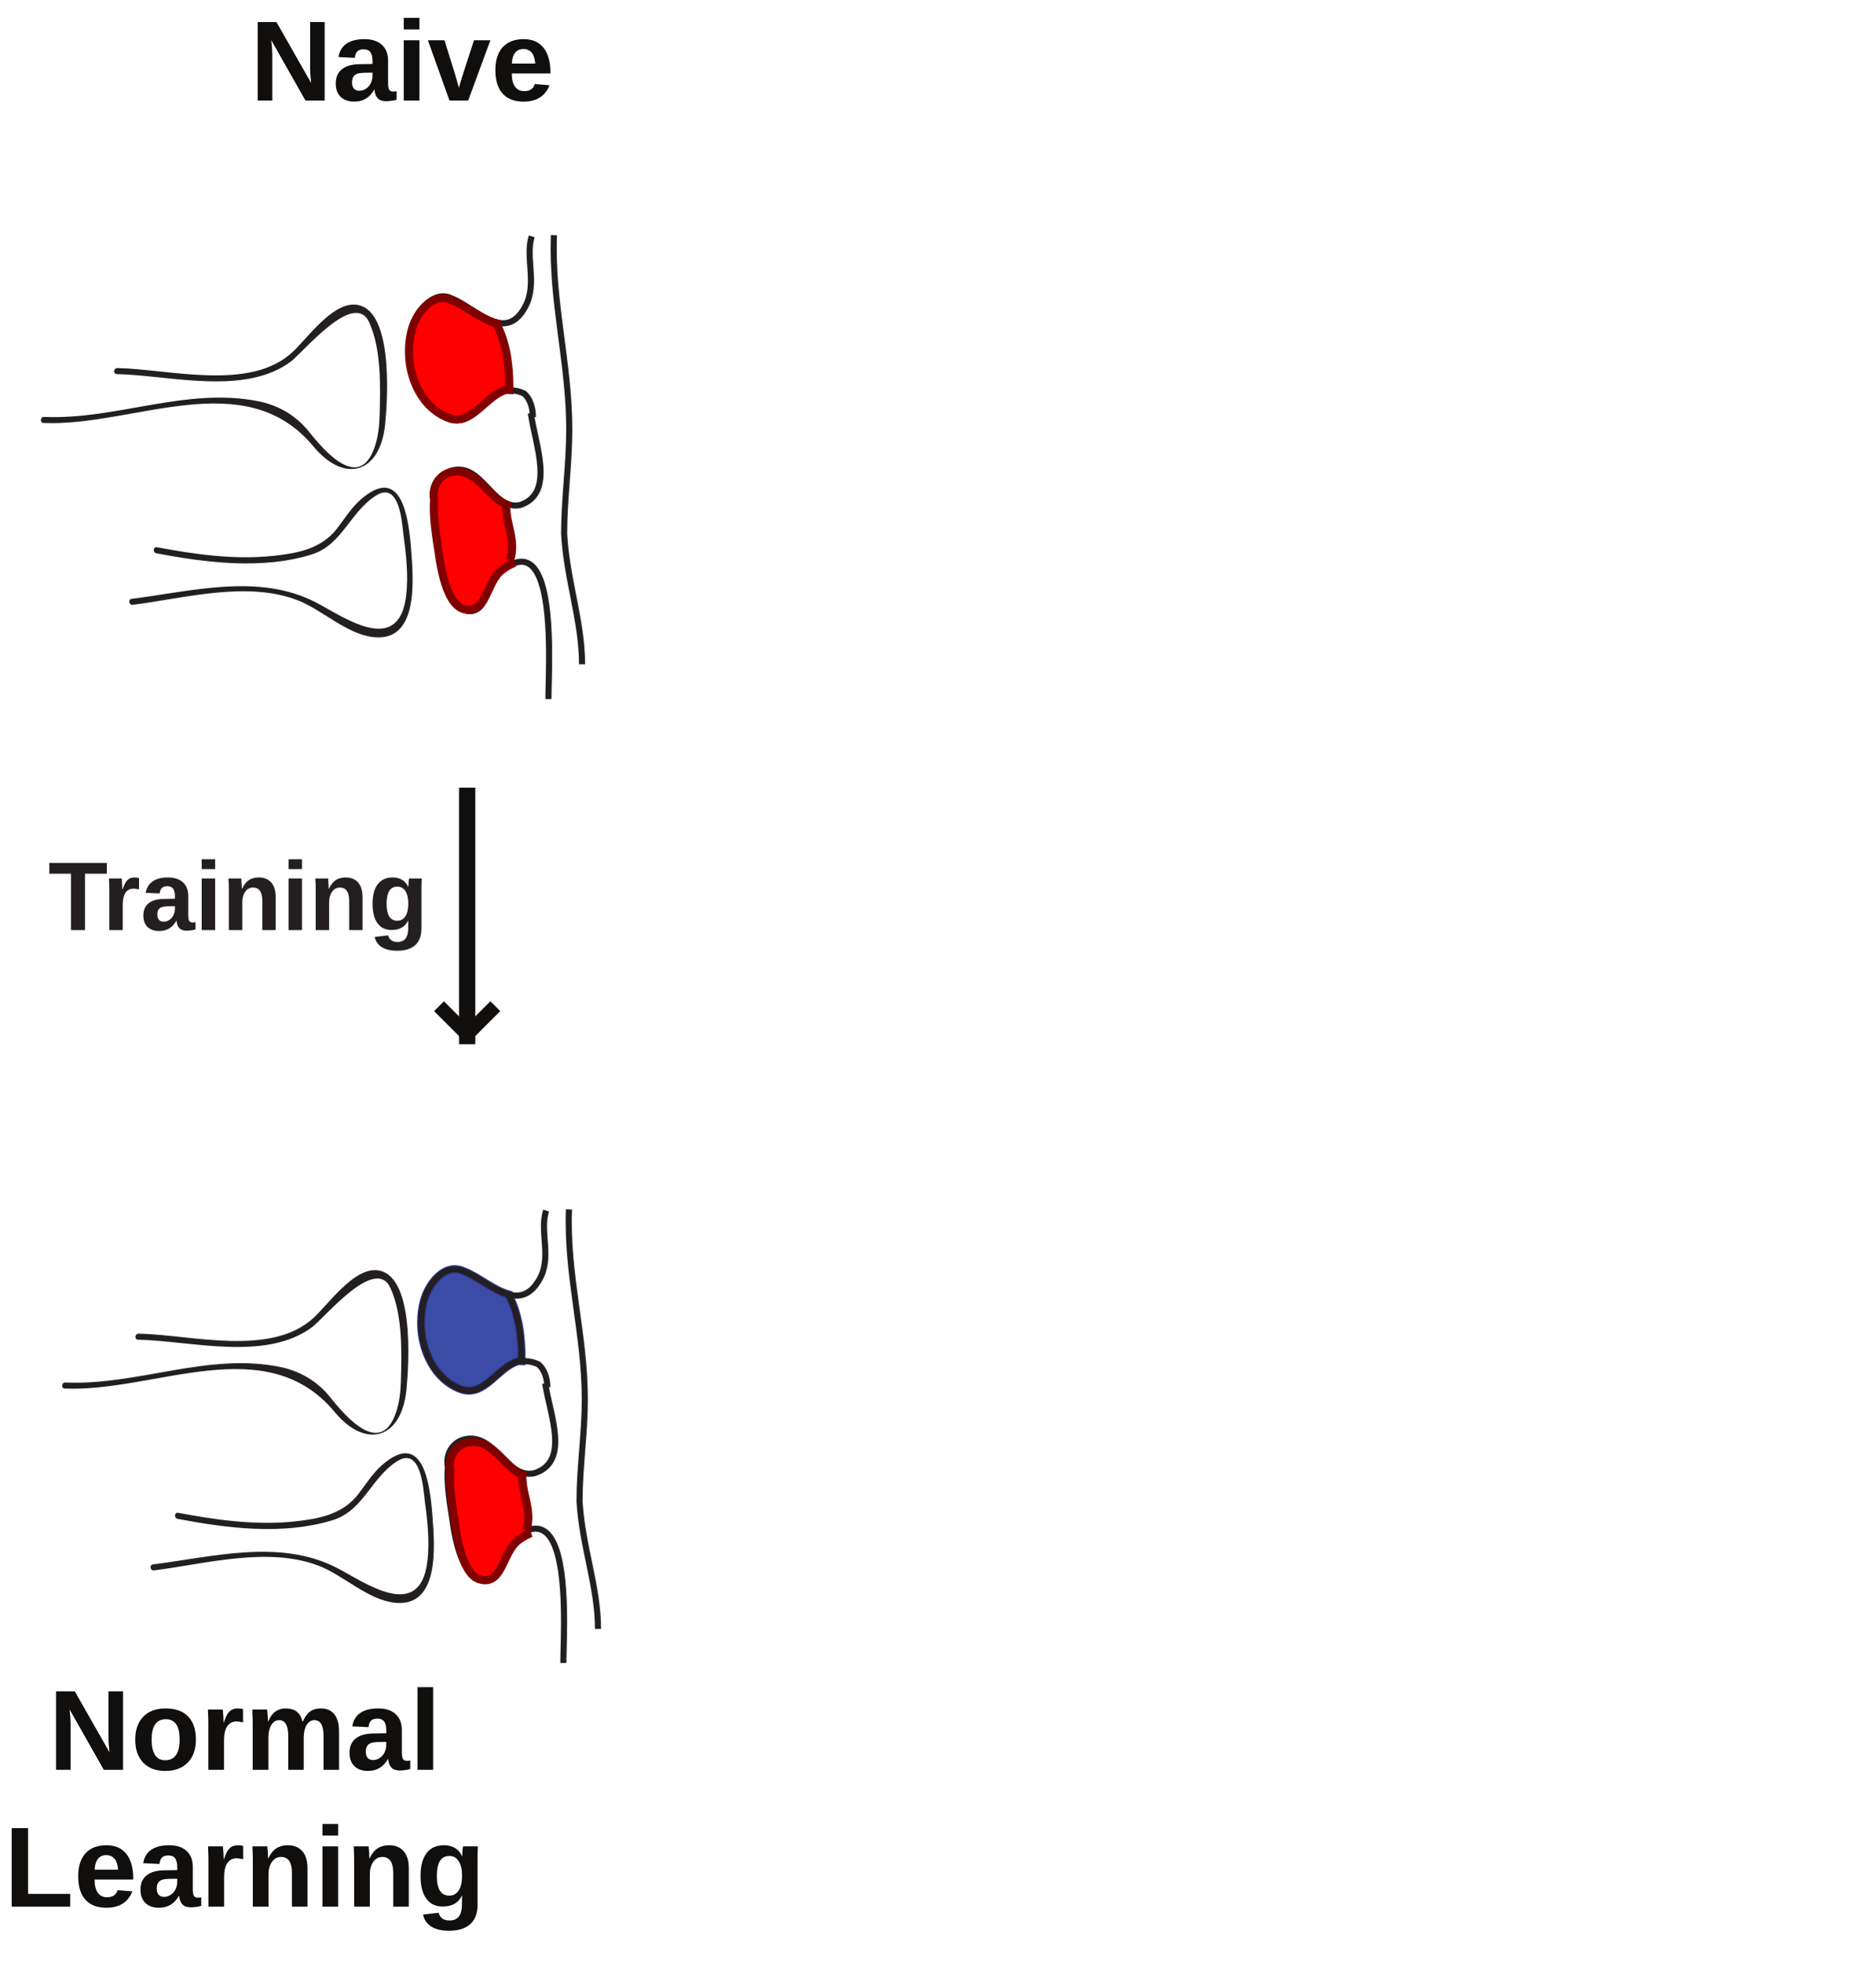
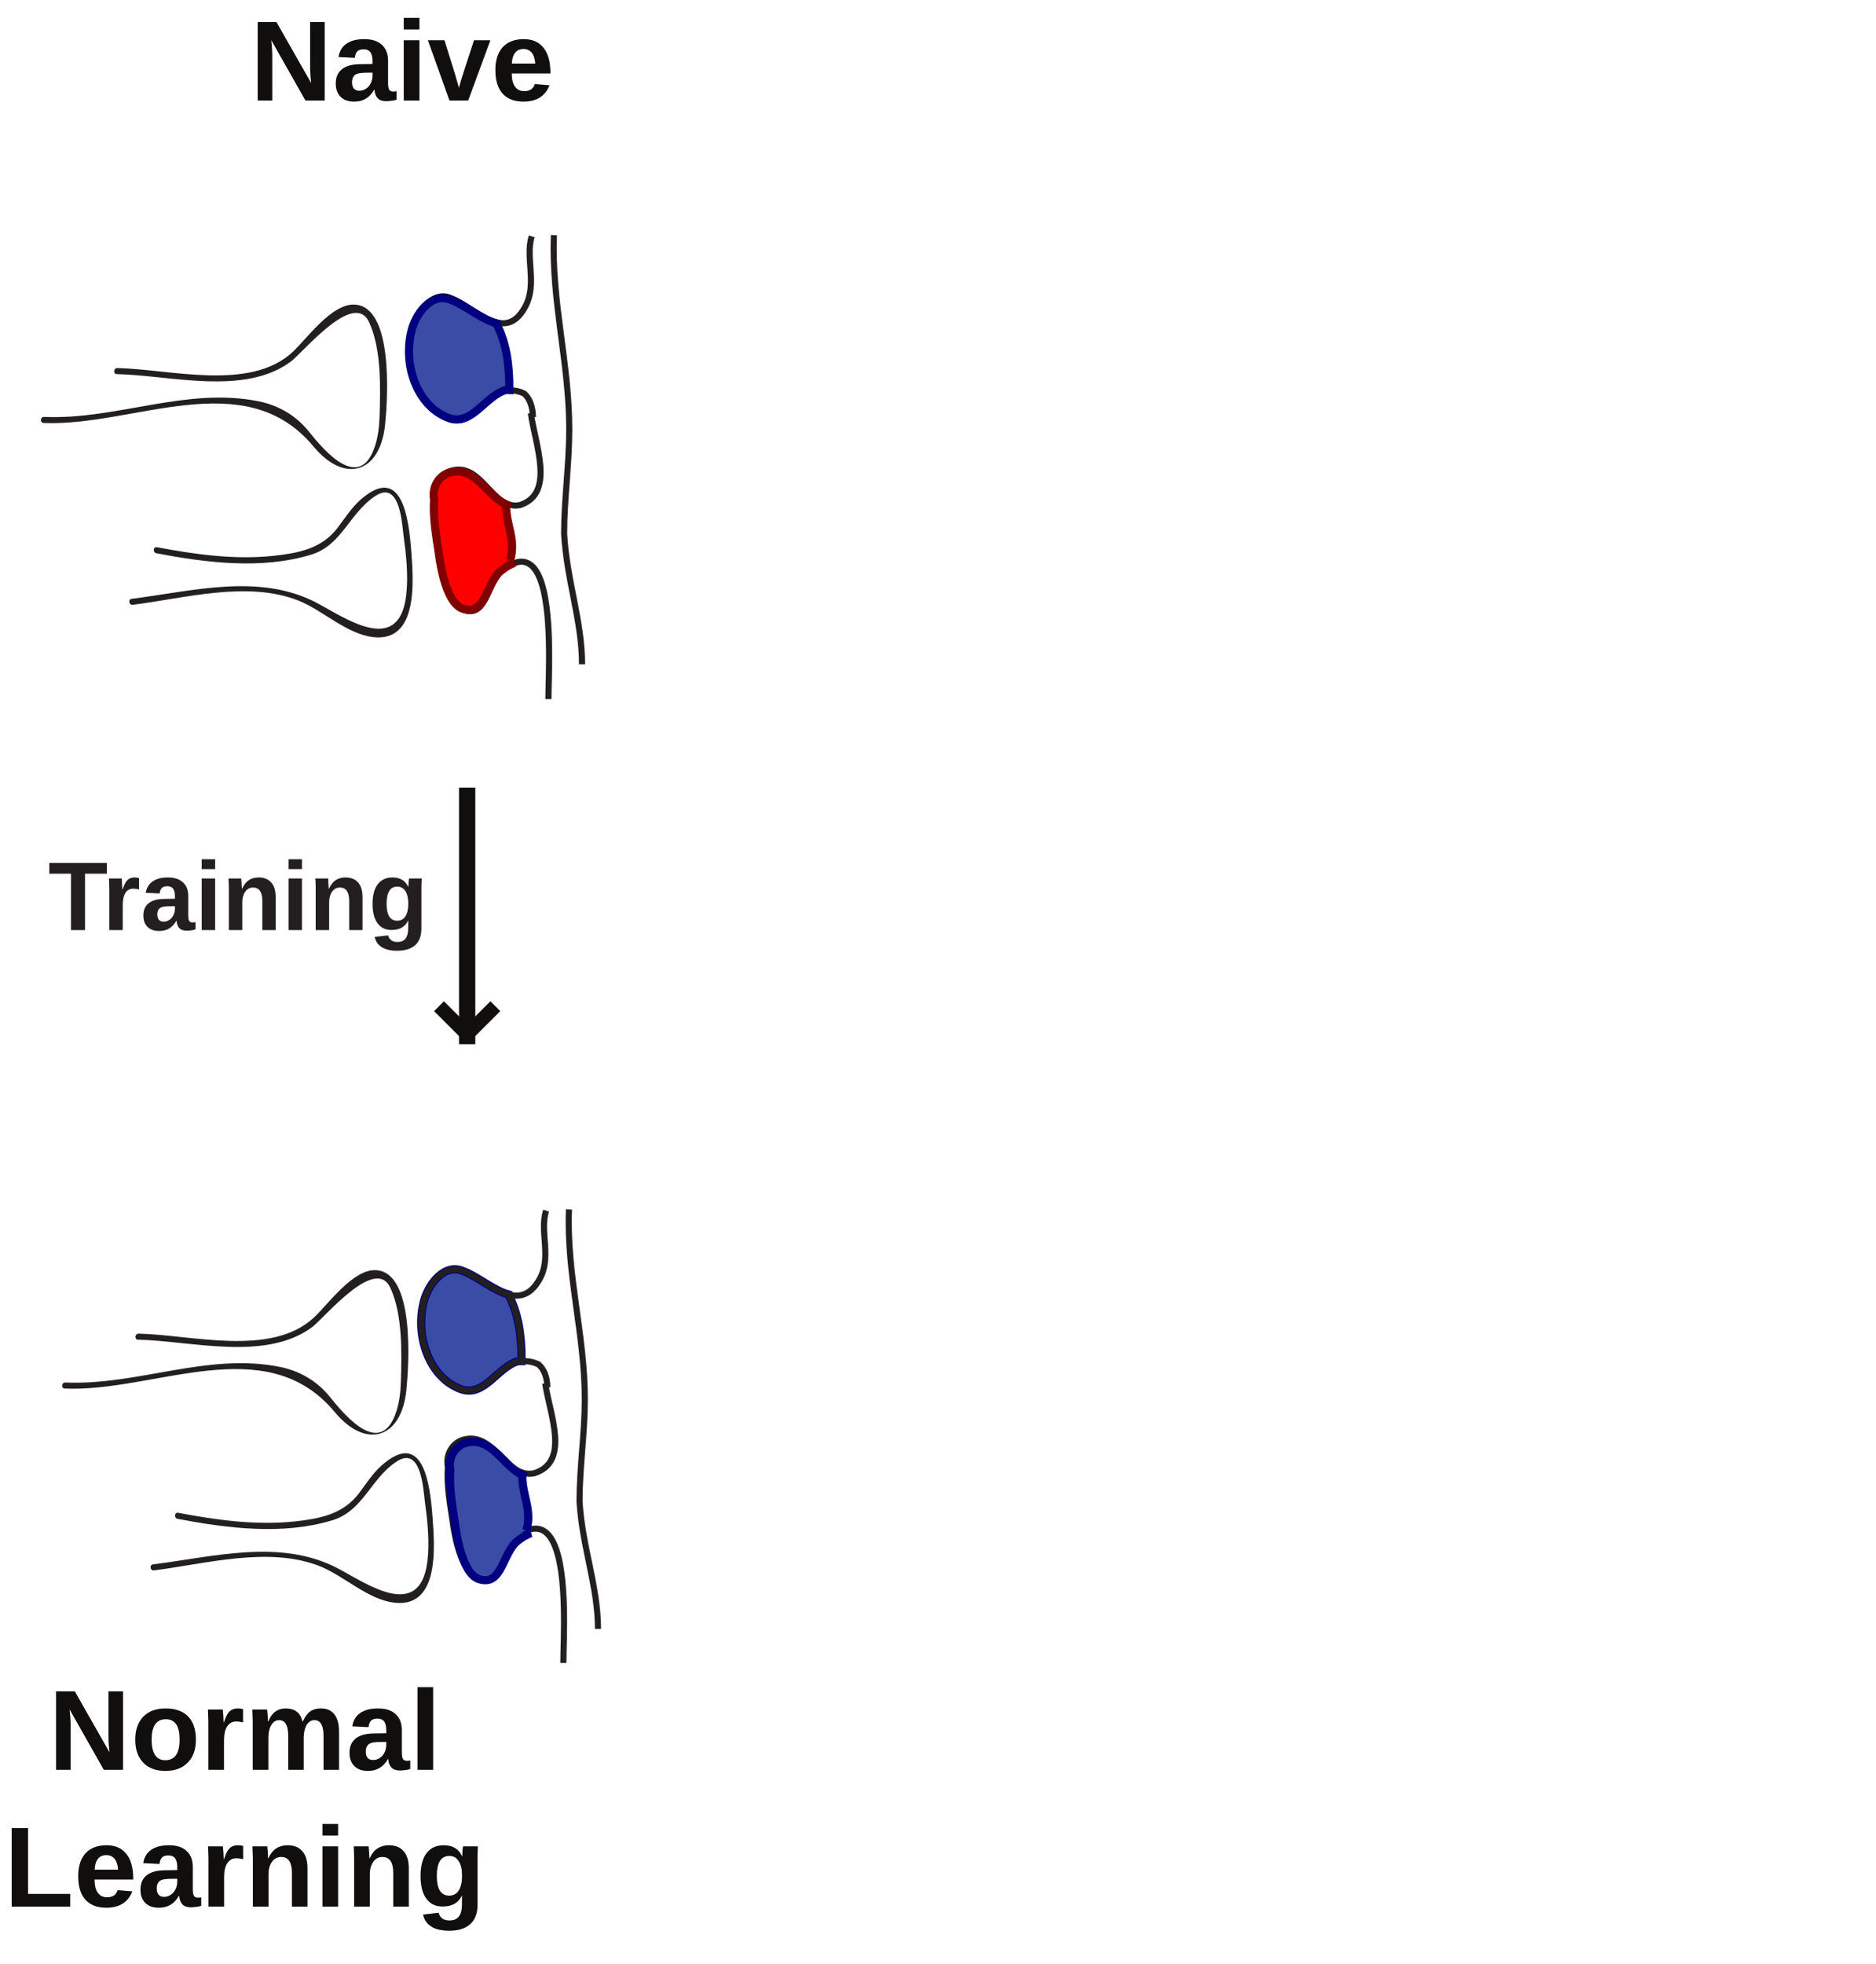
<svg xmlns="http://www.w3.org/2000/svg" width="287.84" height="301.336" id="svg4625" version="1.1">
  <defs id="defs4627" />
  <g id="layer1" transform="translate(-470.4881,-823.3293)">
    <text style="font-size:15px" id="text52" x="508.872" y="838.756">
      <tspan style="font-size:17.5px;font-variant:normal;font-weight:bold;writing-mode:lr-tb;fill:#110f0d;fill-opacity:1;fill-rule:nonzero;stroke:none;font-family:Arial;-inkscape-font-specification:Arial-BoldMT" x="508.872 521.507 531.237 536.102 545.832" y="838.756" id="tspan54">Naive</tspan>
    </text>
    <text style="font-size:15px" id="text68" x="477.883" y="966.089">
      <tspan style="font-size:15px;font-variant:normal;font-weight:bold;writing-mode:lr-tb;fill:#231f20;fill-opacity:1;fill-rule:nonzero;stroke:none;font-family:Arial;-inkscape-font-specification:Arial-BoldMT" x="477.883 487.048 492.883 501.223 505.393 514.558 518.728 527.893" y="966.089" id="tspan70">Training</tspan>
    </text>
    <g id="g3112" transform="translate(-176.8542,276.2314)">
      <text y="818.751" x="654.772" id="text190" style="font-size:15px">
        <tspan id="tspan192" y="818.751" x="654.772 667.407 678.1 684.907 700.465 710.195" style="font-size:17.5px;font-variant:normal;font-weight:bold;writing-mode:lr-tb;fill:#110f0d;fill-opacity:1;fill-rule:nonzero;stroke:none;font-family:Arial;-inkscape-font-specification:Arial-BoldMT">Normal</tspan>
      </text>
      <text y="839.751" x="647.965" id="text194" style="font-size:15px">
        <tspan id="tspan196" y="839.751" x="647.965 658.657 668.387 678.117 684.925 695.617 700.482 711.175" style="font-size:17.5px;font-variant:normal;font-weight:bold;writing-mode:lr-tb;fill:#110f0d;fill-opacity:1;fill-rule:nonzero;stroke:none;font-family:Arial;-inkscape-font-specification:Arial-BoldMT">Learning</tspan>
      </text>
    </g>
    <g id="g3104" transform="matrix(0,1,-1,0,1435.059,363.3028)">
      <path d="m 580.932,892.864 39.375,0" style="fill:none;stroke:#110f0d;stroke-width:2.5;stroke-linecap:butt;stroke-linejoin:round;stroke-miterlimit:10;stroke-opacity:1;stroke-dasharray:none" id="path208" />
      <path id="path210" style="fill:#110f0d;fill-opacity:1;fill-rule:nonzero;stroke:none" d="m 615.226,897.945 -1.514,-1.512 3.567,-3.567 -3.567,-3.567 1.514,-1.514 5.08,5.081 -5.08,5.08 z" />
    </g>
-     <g id="g3091">
-       <path d="m 554.665,930.636 c 0,-3.195 0.694,-14.045 -1.433,-18.812 -1.067,-2.385 -2.833,-3.251 -5.74,-0.881 -1.163,0.946 -1.731,2.759 -2.449,4.176 -0.72,1.42 -1.583,2.445 -3.337,1.833 -1.275,-0.45 -2.2,-2.335 -2.825,-4.761 -0.315,-1.218 -0.556,-2.57 -0.728,-3.95 -0.171,-1.184 -0.393,-2.599 -0.551,-4.058 -0.156,-1.458 -0.247,-2.965 -0.138,-4.334 -0.38,-2.08 0.786,-3.844 2.341,-4.284 4.666,-1.321 6.219,6.169 10.499,5.287 5.441,-1.761 2.331,-9.252 1.663,-14.106" style="fill:none;stroke:#231f20;stroke-width:0.938;stroke-linecap:butt;stroke-linejoin:miter;stroke-miterlimit:4;stroke-opacity:1;stroke-dasharray:none" id="path220" />
-       <path d="m 552.287,887.34 c -0.022,-1.616 -0.517,-2.864 -1.324,-3.591 -1.049,-0.52 -1.827,-0.52 -2.993,-0.52 -3.11,0.882 -5.054,5.729 -8.553,4.406 -4.668,-1.761 -7,-8.37 -5.444,-14.099 0.776,-2.645 3.11,-5.728 5.832,-4.405 3.498,1.321 8.164,7.049 11.274,1.321 1.944,-3.525 0,-7.49 1.019,-10.851" style="fill:none;stroke:#231f20;stroke-width:0.938;stroke-linecap:butt;stroke-linejoin:miter;stroke-miterlimit:4;stroke-opacity:1;stroke-dasharray:none" id="path224" />
-       <path d="m 555.509,859.42 c -0.393,10.235 2.356,19.584 2.356,29.819 0,5.34 -0.786,10.68 -0.786,16.02 0.393,7.12 2.749,13.354 2.749,20.029" style="fill:none;stroke:#231f20;stroke-width:0.938;stroke-linecap:butt;stroke-linejoin:miter;stroke-miterlimit:4;stroke-opacity:1;stroke-dasharray:none" id="path228" />
-       <path id="path230" style="fill:#231f20;fill-opacity:1;fill-rule:nonzero;stroke:none" d="m 477.169,888.25 c 13.801,0.596 30.861,-9.123 41.431,3.604 4.79,5.772 10.261,4.136 11.01,-3.446 0.391,-3.947 1.306,-18.128 -4.744,-18.331 -3.489,-0.116 -7.221,5.17 -9.419,7.237 -6.535,6.15 -18.845,2.676 -26.941,2.507 -0.598,-0.013 -0.688,0.915 -0.087,0.929 8.12,0.169 19.556,3.384 26.704,-1.923 1.9,-1.41 9.71,-11.05 12.018,-6.039 1.906,4.149 1.742,9.959 1.614,14.374 -0.048,1.53 -0.212,3.07 -0.676,4.534 -2.554,8.069 -8.985,-0.721 -10.43,-2.425 -1.897,-2.243 -4.473,-3.73 -7.366,-4.325 -11.127,-2.294 -21.899,2.855 -33.025,2.375 -0.598,-0.026 -0.686,0.902 -0.087,0.929" />
-       <path id="path232" style="fill:#231f20;fill-opacity:1;fill-rule:nonzero;stroke:none" d="m 494.489,908.25 c 7.644,1.456 16.168,2.53 23.742,0.217 2.095,-0.637 3.45,-1.9 4.798,-3.541 1.629,-1.984 2.925,-4.106 5.156,-5.521 3.704,-2.351 4.014,4.391 4.231,5.997 0.412,3.058 0.791,6.344 0.403,9.42 -1.171,9.344 -9.616,3.158 -13.855,0.966 -8.75,-4.518 -18.973,-1.721 -28.261,-0.546 -0.596,0.075 -0.432,0.994 0.164,0.919 8.026,-1.015 17.551,-3.712 25.354,-0.68 3.735,1.45 7.485,5.202 11.611,5.645 6.906,0.739 6.12,-8.71 5.776,-13.24 -0.376,-4.924 -1.391,-13.54 -7.846,-7.799 -1.36,1.211 -2.4,2.873 -3.496,4.306 -2.449,3.203 -6.101,3.856 -9.881,4.259 -5.864,0.626 -12.045,-0.234 -17.808,-1.331 -0.59,-0.113 -0.671,0.818 -0.087,0.929" />
-       <path d="m 548.668,882.959 0,0.22 c -0.156,-0.01 -0.318,-0.01 -0.486,-0.01 -3.205,0.861 -5.21,5.599 -8.815,4.309 -4.808,-1.724 -7.213,-8.185 -5.611,-13.782 0.804,-2.585 3.206,-5.6 6.011,-4.306 2.078,0.745 4.544,2.911 6.88,3.553 l -0.003,0.01 c 1.619,3.045 2.024,6.524 2.024,10.005" style="fill:#ff0000;fill-opacity:1;fill-rule:nonzero;stroke:#800000;stroke-width:1.25;stroke-linecap:butt;stroke-linejoin:miter;stroke-miterlimit:4;stroke-opacity:1;stroke-dasharray:none" id="path164-1" />
-       <path d="m 548.792,909.306 0.174,0.618 c -0.466,0.217 -0.968,0.532 -1.504,0.95 -1.196,0.926 -1.785,2.696 -2.525,4.084 -0.743,1.386 -1.631,2.39 -3.438,1.791 -1.316,-0.44 -2.268,-2.283 -2.915,-4.656 -0.323,-1.189 -0.571,-2.51 -0.748,-3.859 -0.175,-1.159 -0.405,-2.541 -0.569,-3.965 -0.161,-1.426 -0.254,-2.9 -0.141,-4.239 -0.393,-2.033 0.81,-3.755 2.413,-4.188 3.935,-1.059 5.728,3.658 8.664,4.928 l -0.036,0.099 c 0,3.127 1.562,5.315 0.625,8.438" style="fill:#ff0000;fill-opacity:1;fill-rule:nonzero;stroke:#800000;stroke-width:1.25;stroke-linecap:butt;stroke-linejoin:miter;stroke-miterlimit:4;stroke-opacity:1;stroke-dasharray:none" id="path160-7" />
-     </g>
-     <g id="g3051" transform="translate(-149.7471,148.9576)">
-       <path d="m 700.285,883.069 0,0.219 c -0.156,-0.004 -0.315,-0.004 -0.484,-0.004 -3.205,0.861 -5.205,5.599 -8.815,4.308 -4.81,-1.722 -7.21,-8.182 -5.606,-13.784 0.796,-2.583 3.201,-5.599 6.011,-4.305 2.07,0.745 4.539,2.911 6.875,3.554 l 0,0.009 c 1.619,3.045 2.019,6.522 2.019,10.004" style="fill:#3b4ca7;fill-opacity:1;fill-rule:nonzero;stroke:#2f3591;stroke-width:1.25;stroke-linecap:butt;stroke-linejoin:miter;stroke-miterlimit:4;stroke-opacity:1;stroke-dasharray:none" id="path136" />
-       <path d="m 706.706,929.625 c 0,-3.123 0.708,-13.73 -1.482,-18.39 -1.097,-2.33 -2.915,-3.178 -5.915,-0.861 -1.199,0.926 -1.78,2.696 -2.525,4.082 -0.741,1.387 -1.63,2.39 -3.438,1.792 -1.315,-0.44 -2.268,-2.283 -2.915,-4.656 -0.321,-1.189 -0.571,-2.511 -0.746,-3.859 -0.179,-1.159 -0.405,-2.541 -0.571,-3.966 -0.159,-1.426 -0.246,-2.899 -0.14,-4.239 -0.393,-2.033 0.814,-3.755 2.417,-4.185 4.808,-1.292 6.406,6.029 10.818,5.168 5.606,-1.722 2.4,-9.044 1.716,-13.79" style="fill:none;stroke:#231f20;stroke-width:0.938;stroke-linecap:butt;stroke-linejoin:miter;stroke-miterlimit:4;stroke-opacity:1;stroke-dasharray:none" id="path140" />
-       <path d="m 704.25,887.303 c -0.022,-1.581 -0.535,-2.8 -1.36,-3.51 -0.932,-0.435 -1.655,-0.5 -2.605,-0.504 -0.156,-0.005 -0.315,-0.005 -0.484,-0.005 -3.205,0.861 -5.205,5.599 -8.815,4.306 -4.81,-1.721 -7.21,-8.181 -5.606,-13.781 0.796,-2.584 3.201,-5.599 6.011,-4.306 2.07,0.745 4.539,2.911 6.875,3.554 1.729,0.472 3.379,0.115 4.741,-2.263 2.004,-3.445 0,-7.32 1.05,-10.606" style="fill:none;stroke:#231f20;stroke-width:0.938;stroke-linecap:butt;stroke-linejoin:miter;stroke-miterlimit:4;stroke-opacity:1;stroke-dasharray:none" id="path144" />
-       <path d="m 707.57,860.01 c -0.403,10.005 2.429,19.144 2.429,29.149 0,5.22 -0.81,10.439 -0.81,15.659 0.405,6.96 2.835,13.055 2.835,19.579" style="fill:none;stroke:#231f20;stroke-width:0.938;stroke-linecap:butt;stroke-linejoin:miter;stroke-miterlimit:4;stroke-opacity:1;stroke-dasharray:none" id="path148" />
-       <path d="m 698.266,873.064 c 1.619,3.045 2.019,6.525 2.019,10.004" style="fill:none;stroke:#231f20;stroke-width:0.938;stroke-linecap:butt;stroke-linejoin:miter;stroke-miterlimit:4;stroke-opacity:1;stroke-dasharray:none" id="path152" />
-       <path id="path154" style="fill:#231f20;fill-opacity:1;fill-rule:nonzero;stroke:none" d="m 630.182,887.504 c 13.799,0.596 30.86,-9.121 41.426,3.605 4.793,5.771 10.264,4.138 11.012,-3.446 0.391,-3.946 1.306,-18.13 -4.744,-18.331 -3.489,-0.116 -7.221,5.169 -9.419,7.236 -6.535,6.15 -18.845,2.676 -26.941,2.507 -0.598,-0.013 -0.688,0.916 -0.087,0.929 8.123,0.169 19.556,3.384 26.704,-1.921 1.903,-1.411 9.713,-11.05 12.018,-6.04 1.906,4.15 1.742,9.96 1.614,14.375 -0.046,1.529 -0.212,3.07 -0.676,4.534 -2.551,8.07 -8.988,-0.723 -10.43,-2.426 -1.897,-2.241 -4.475,-3.729 -7.366,-4.325 -11.127,-2.292 -21.899,2.855 -33.023,2.375 -0.6,-0.026 -0.688,0.902 -0.087,0.929" />
-       <path id="path156" style="fill:#231f20;fill-opacity:1;fill-rule:nonzero;stroke:none" d="m 647.499,907.504 c 7.644,1.456 16.168,2.531 23.742,0.22 2.098,-0.64 3.45,-1.9 4.798,-3.541 1.629,-1.986 2.928,-4.107 5.156,-5.524 3.704,-2.351 4.014,4.391 4.231,5.997 0.412,3.059 0.789,6.345 0.403,9.422 -1.174,9.344 -9.616,3.156 -13.855,0.966 -8.748,-4.52 -18.973,-1.722 -28.261,-0.547 -0.599,0.075 -0.432,0.994 0.161,0.919 8.029,-1.015 17.554,-3.714 25.356,-0.681 3.735,1.451 7.485,5.205 11.609,5.646 6.909,0.739 6.122,-8.711 5.779,-13.241 -0.374,-4.924 -1.394,-13.54 -7.846,-7.799 -1.36,1.211 -2.402,2.873 -3.496,4.306 -2.449,3.204 -6.101,3.856 -9.881,4.26 -5.864,0.626 -12.045,-0.235 -17.808,-1.333 -0.59,-0.113 -0.671,0.818 -0.087,0.929" />
-       <path d="m 701.023,909.306 0.174,0.618 c -0.466,0.217 -0.968,0.532 -1.504,0.95 -1.196,0.926 -1.785,2.696 -2.525,4.084 -0.743,1.386 -1.631,2.39 -3.438,1.791 -1.316,-0.44 -2.268,-2.283 -2.915,-4.656 -0.323,-1.189 -0.571,-2.51 -0.748,-3.859 -0.175,-1.159 -0.405,-2.541 -0.569,-3.965 -0.161,-1.426 -0.254,-2.9 -0.141,-4.239 -0.393,-2.033 0.81,-3.755 2.413,-4.188 3.935,-1.059 5.728,3.658 8.664,4.928 l -0.036,0.099 c 0,3.127 1.562,5.315 0.625,8.438" style="fill:#ff0000;fill-opacity:1;fill-rule:nonzero;stroke:#800000;stroke-width:1.25;stroke-linecap:butt;stroke-linejoin:miter;stroke-miterlimit:4;stroke-opacity:1;stroke-dasharray:none" id="path160-7-4" />
-     </g>
+     <path id="path220" style="fill:none;stroke:#231f20;stroke-width:0.938;stroke-linecap:butt;stroke-linejoin:miter;stroke-miterlimit:4;stroke-opacity:1;stroke-dasharray:none" d="m 554.665,930.636 c 0,-3.195 0.694,-14.045 -1.433,-18.812 -1.067,-2.385 -2.833,-3.251 -5.74,-0.881 -1.163,0.946 -1.731,2.759 -2.449,4.176 -0.72,1.42 -1.583,2.445 -3.337,1.833 -1.275,-0.45 -2.2,-2.335 -2.825,-4.761 -0.315,-1.218 -0.556,-2.57 -0.728,-3.95 -0.171,-1.184 -0.393,-2.599 -0.551,-4.058 -0.156,-1.458 -0.247,-2.965 -0.138,-4.334 -0.38,-2.08 0.786,-3.844 2.341,-4.284 4.666,-1.321 6.219,6.169 10.499,5.287 5.441,-1.761 2.331,-9.252 1.663,-14.106" />
+     <path id="path224" style="fill:none;stroke:#231f20;stroke-width:0.938;stroke-linecap:butt;stroke-linejoin:miter;stroke-miterlimit:4;stroke-opacity:1;stroke-dasharray:none" d="m 552.287,887.34 c -0.022,-1.616 -0.517,-2.864 -1.324,-3.591 -1.049,-0.52 -1.827,-0.52 -2.993,-0.52 -3.11,0.882 -5.054,5.729 -8.553,4.406 -4.668,-1.761 -7,-8.37 -5.444,-14.099 0.776,-2.645 3.11,-5.728 5.832,-4.405 3.498,1.321 8.164,7.049 11.274,1.321 1.944,-3.525 0,-7.49 1.019,-10.851" />
+     <path id="path228" style="fill:none;stroke:#231f20;stroke-width:0.938;stroke-linecap:butt;stroke-linejoin:miter;stroke-miterlimit:4;stroke-opacity:1;stroke-dasharray:none" d="m 555.509,859.42 c -0.393,10.235 2.356,19.584 2.356,29.819 0,5.34 -0.786,10.68 -0.786,16.02 0.393,7.12 2.749,13.354 2.749,20.029" />
+     <path d="m 477.169,888.25 c 13.801,0.596 30.861,-9.123 41.431,3.604 4.79,5.772 10.261,4.136 11.01,-3.446 0.391,-3.947 1.306,-18.128 -4.744,-18.331 -3.489,-0.116 -7.221,5.17 -9.419,7.237 -6.535,6.15 -18.845,2.676 -26.941,2.507 -0.598,-0.013 -0.688,0.915 -0.087,0.929 8.12,0.169 19.556,3.384 26.704,-1.923 1.9,-1.41 9.71,-11.05 12.018,-6.039 1.906,4.149 1.742,9.959 1.614,14.374 -0.048,1.53 -0.212,3.07 -0.676,4.534 -2.554,8.069 -8.985,-0.721 -10.43,-2.425 -1.897,-2.243 -4.473,-3.73 -7.366,-4.325 -11.127,-2.294 -21.899,2.855 -33.025,2.375 -0.598,-0.026 -0.686,0.902 -0.087,0.929" style="fill:#231f20;fill-opacity:1;fill-rule:nonzero;stroke:none" id="path230" />
+     <path d="m 494.489,908.25 c 7.644,1.456 16.168,2.53 23.742,0.217 2.095,-0.637 3.45,-1.9 4.798,-3.541 1.629,-1.984 2.925,-4.106 5.156,-5.521 3.704,-2.351 4.014,4.391 4.231,5.997 0.412,3.058 0.791,6.344 0.403,9.42 -1.171,9.344 -9.616,3.158 -13.855,0.966 -8.75,-4.518 -18.973,-1.721 -28.261,-0.546 -0.596,0.075 -0.432,0.994 0.164,0.919 8.026,-1.015 17.551,-3.712 25.354,-0.68 3.735,1.45 7.485,5.202 11.611,5.645 6.906,0.739 6.12,-8.71 5.776,-13.24 -0.376,-4.924 -1.391,-13.54 -7.846,-7.799 -1.36,1.211 -2.4,2.873 -3.496,4.306 -2.449,3.203 -6.101,3.856 -9.881,4.259 -5.864,0.626 -12.045,-0.234 -17.808,-1.331 -0.59,-0.113 -0.671,0.818 -0.087,0.929" style="fill:#231f20;fill-opacity:1;fill-rule:nonzero;stroke:none" id="path232" />
+     <path id="path164-1" style="fill:#3b4ca7;fill-opacity:1;fill-rule:nonzero;stroke:#000080;stroke-width:1.25;stroke-linecap:butt;stroke-linejoin:miter;stroke-miterlimit:4;stroke-opacity:1;stroke-dasharray:none" d="m 548.668,882.959 0,0.22 c -0.156,-0.01 -0.318,-0.01 -0.486,-0.01 -3.205,0.861 -5.21,5.599 -8.815,4.309 -4.808,-1.724 -7.213,-8.185 -5.611,-13.782 0.804,-2.585 3.206,-5.6 6.011,-4.306 2.078,0.745 4.544,2.911 6.88,3.553 l -0.003,0.01 c 1.619,3.045 2.024,6.524 2.024,10.005" />
+     <path id="path160-7" style="fill:#ff0000;fill-opacity:1;fill-rule:nonzero;stroke:#800000;stroke-width:1.25;stroke-linecap:butt;stroke-linejoin:miter;stroke-miterlimit:4;stroke-opacity:1;stroke-dasharray:none" d="m 548.792,909.306 0.174,0.618 c -0.466,0.217 -0.968,0.532 -1.504,0.95 -1.196,0.926 -1.785,2.696 -2.525,4.084 -0.743,1.386 -1.631,2.39 -3.438,1.791 -1.316,-0.44 -2.268,-2.283 -2.915,-4.656 -0.323,-1.189 -0.571,-2.51 -0.748,-3.859 -0.175,-1.159 -0.405,-2.541 -0.569,-3.965 -0.161,-1.426 -0.254,-2.9 -0.141,-4.239 -0.393,-2.033 0.81,-3.755 2.413,-4.188 3.935,-1.059 5.728,3.658 8.664,4.928 l -0.036,0.099 c 0,3.127 1.562,5.315 0.625,8.438" />
+     <path id="path136" style="fill:#3b4ca7;fill-opacity:1;fill-rule:nonzero;stroke:#000080;stroke-width:1.25;stroke-linecap:butt;stroke-linejoin:miter;stroke-miterlimit:4;stroke-opacity:1;stroke-dasharray:none" d="m 550.538,1032.027 0,0.219 c -0.156,-0 -0.315,-0 -0.484,-0 -3.205,0.861 -5.205,5.599 -8.815,4.308 -4.81,-1.722 -7.21,-8.182 -5.606,-13.784 0.796,-2.583 3.201,-5.599 6.011,-4.305 2.07,0.745 4.539,2.911 6.875,3.554 l 0,0.01 c 1.619,3.045 2.019,6.522 2.019,10.004" />
+     <path id="path140" style="fill:none;stroke:#231f20;stroke-width:0.938;stroke-linecap:butt;stroke-linejoin:miter;stroke-miterlimit:4;stroke-opacity:1;stroke-dasharray:none" d="m 556.959,1078.582 c 0,-3.123 0.708,-13.73 -1.482,-18.39 -1.097,-2.33 -2.915,-3.178 -5.915,-0.861 -1.199,0.926 -1.78,2.696 -2.525,4.082 -0.741,1.387 -1.63,2.39 -3.438,1.792 -1.315,-0.44 -2.268,-2.283 -2.915,-4.656 -0.321,-1.189 -0.571,-2.511 -0.746,-3.859 -0.179,-1.159 -0.405,-2.541 -0.571,-3.966 -0.159,-1.426 -0.246,-2.899 -0.14,-4.239 -0.393,-2.033 0.814,-3.755 2.417,-4.185 4.808,-1.292 6.406,6.029 10.818,5.168 5.606,-1.722 2.4,-9.044 1.716,-13.79" />
+     <path id="path144" style="fill:none;stroke:#231f20;stroke-width:0.938;stroke-linecap:butt;stroke-linejoin:miter;stroke-miterlimit:4;stroke-opacity:1;stroke-dasharray:none" d="m 554.503,1036.26 c -0.022,-1.581 -0.535,-2.8 -1.36,-3.51 -0.932,-0.435 -1.655,-0.5 -2.605,-0.504 -0.156,-0 -0.315,-0 -0.484,-0 -3.205,0.861 -5.205,5.599 -8.815,4.306 -4.81,-1.721 -7.21,-8.181 -5.606,-13.781 0.796,-2.584 3.201,-5.599 6.011,-4.306 2.07,0.745 4.539,2.911 6.875,3.554 1.729,0.472 3.379,0.115 4.741,-2.263 2.004,-3.445 0,-7.32 1.05,-10.606" />
+     <path id="path148" style="fill:none;stroke:#231f20;stroke-width:0.938;stroke-linecap:butt;stroke-linejoin:miter;stroke-miterlimit:4;stroke-opacity:1;stroke-dasharray:none" d="m 557.823,1008.968 c -0.403,10.005 2.429,19.144 2.429,29.149 0,5.22 -0.81,10.439 -0.81,15.659 0.405,6.96 2.835,13.055 2.835,19.579" />
+     <path id="path152" style="fill:none;stroke:#231f20;stroke-width:0.938;stroke-linecap:butt;stroke-linejoin:miter;stroke-miterlimit:4;stroke-opacity:1;stroke-dasharray:none" d="m 548.519,1022.022 c 1.619,3.045 2.019,6.525 2.019,10.004" />
+     <path d="m 480.435,1036.461 c 13.799,0.596 30.86,-9.121 41.426,3.605 4.793,5.771 10.264,4.138 11.012,-3.446 0.391,-3.946 1.306,-18.13 -4.744,-18.331 -3.489,-0.116 -7.221,5.169 -9.419,7.236 -6.535,6.15 -18.845,2.676 -26.941,2.507 -0.598,-0.013 -0.688,0.916 -0.087,0.929 8.123,0.169 19.556,3.384 26.704,-1.921 1.903,-1.411 9.713,-11.05 12.018,-6.04 1.906,4.15 1.742,9.96 1.614,14.375 -0.046,1.529 -0.212,3.07 -0.676,4.534 -2.551,8.07 -8.988,-0.723 -10.43,-2.426 -1.897,-2.241 -4.475,-3.729 -7.366,-4.325 -11.127,-2.292 -21.899,2.855 -33.023,2.375 -0.6,-0.026 -0.688,0.902 -0.087,0.929" style="fill:#231f20;fill-opacity:1;fill-rule:nonzero;stroke:none" id="path154" />
+     <path d="m 497.752,1056.461 c 7.644,1.456 16.168,2.531 23.742,0.22 2.098,-0.64 3.45,-1.9 4.798,-3.541 1.629,-1.986 2.928,-4.107 5.156,-5.524 3.704,-2.351 4.014,4.391 4.231,5.997 0.412,3.059 0.789,6.345 0.403,9.422 -1.174,9.344 -9.616,3.156 -13.855,0.966 -8.748,-4.52 -18.973,-1.722 -28.261,-0.547 -0.599,0.075 -0.432,0.994 0.161,0.919 8.029,-1.015 17.554,-3.714 25.356,-0.681 3.735,1.451 7.485,5.205 11.609,5.646 6.909,0.739 6.122,-8.711 5.779,-13.241 -0.374,-4.924 -1.394,-13.54 -7.846,-7.799 -1.36,1.211 -2.402,2.873 -3.496,4.306 -2.449,3.204 -6.101,3.856 -9.881,4.26 -5.864,0.626 -12.045,-0.235 -17.808,-1.333 -0.59,-0.113 -0.671,0.818 -0.087,0.929" style="fill:#231f20;fill-opacity:1;fill-rule:nonzero;stroke:none" id="path156" />
+     <path id="path160-7-4" style="fill:#3b4ca7;fill-opacity:1;fill-rule:nonzero;stroke:#000080;stroke-width:1.25;stroke-linecap:butt;stroke-linejoin:miter;stroke-miterlimit:4;stroke-opacity:1;stroke-dasharray:none" d="m 551.276,1058.263 0.174,0.618 c -0.466,0.217 -0.968,0.532 -1.504,0.95 -1.196,0.926 -1.785,2.696 -2.525,4.084 -0.743,1.386 -1.631,2.39 -3.438,1.791 -1.316,-0.44 -2.268,-2.283 -2.915,-4.656 -0.323,-1.189 -0.571,-2.51 -0.748,-3.859 -0.175,-1.159 -0.405,-2.541 -0.569,-3.965 -0.161,-1.426 -0.254,-2.9 -0.141,-4.239 -0.393,-2.033 0.81,-3.755 2.413,-4.188 3.935,-1.059 5.728,3.658 8.664,4.928 l -0.036,0.099 c 0,3.127 1.562,5.315 0.625,8.438" />
    <rect style="fill:none;stroke:none" id="rect3095" width="287.84" height="301.336" x="470.488" y="823.329" />
  </g>
</svg>
